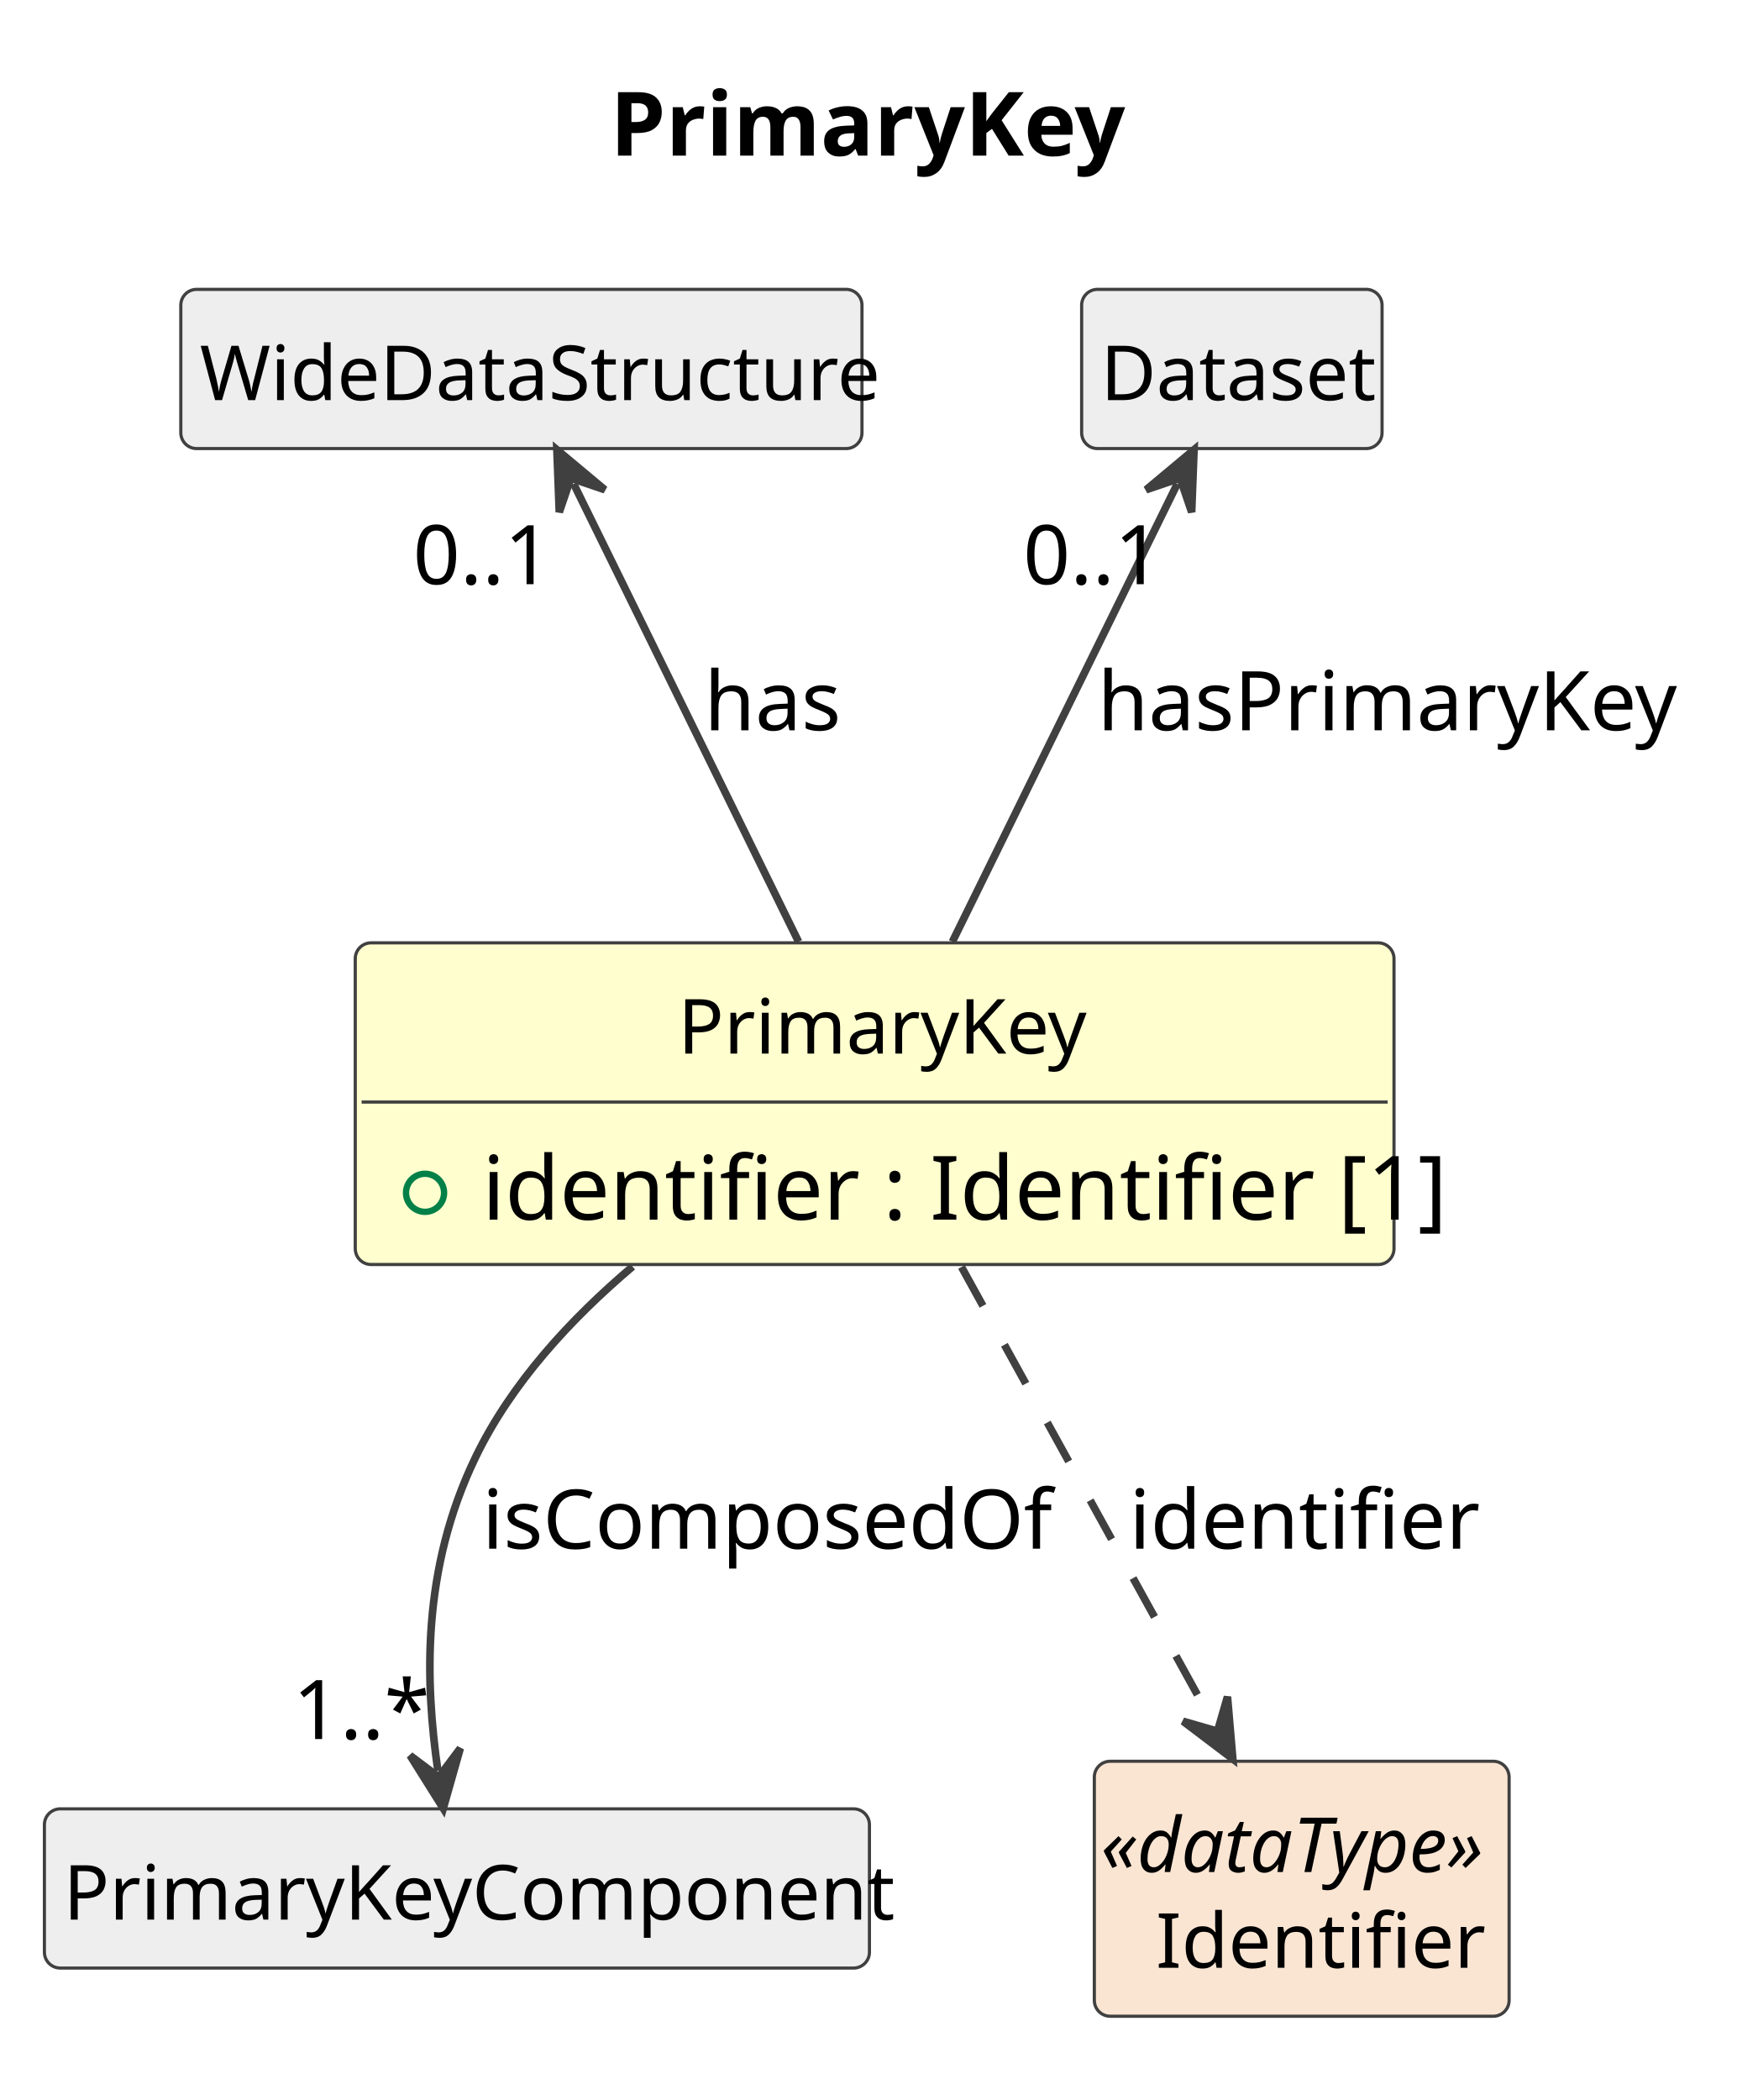
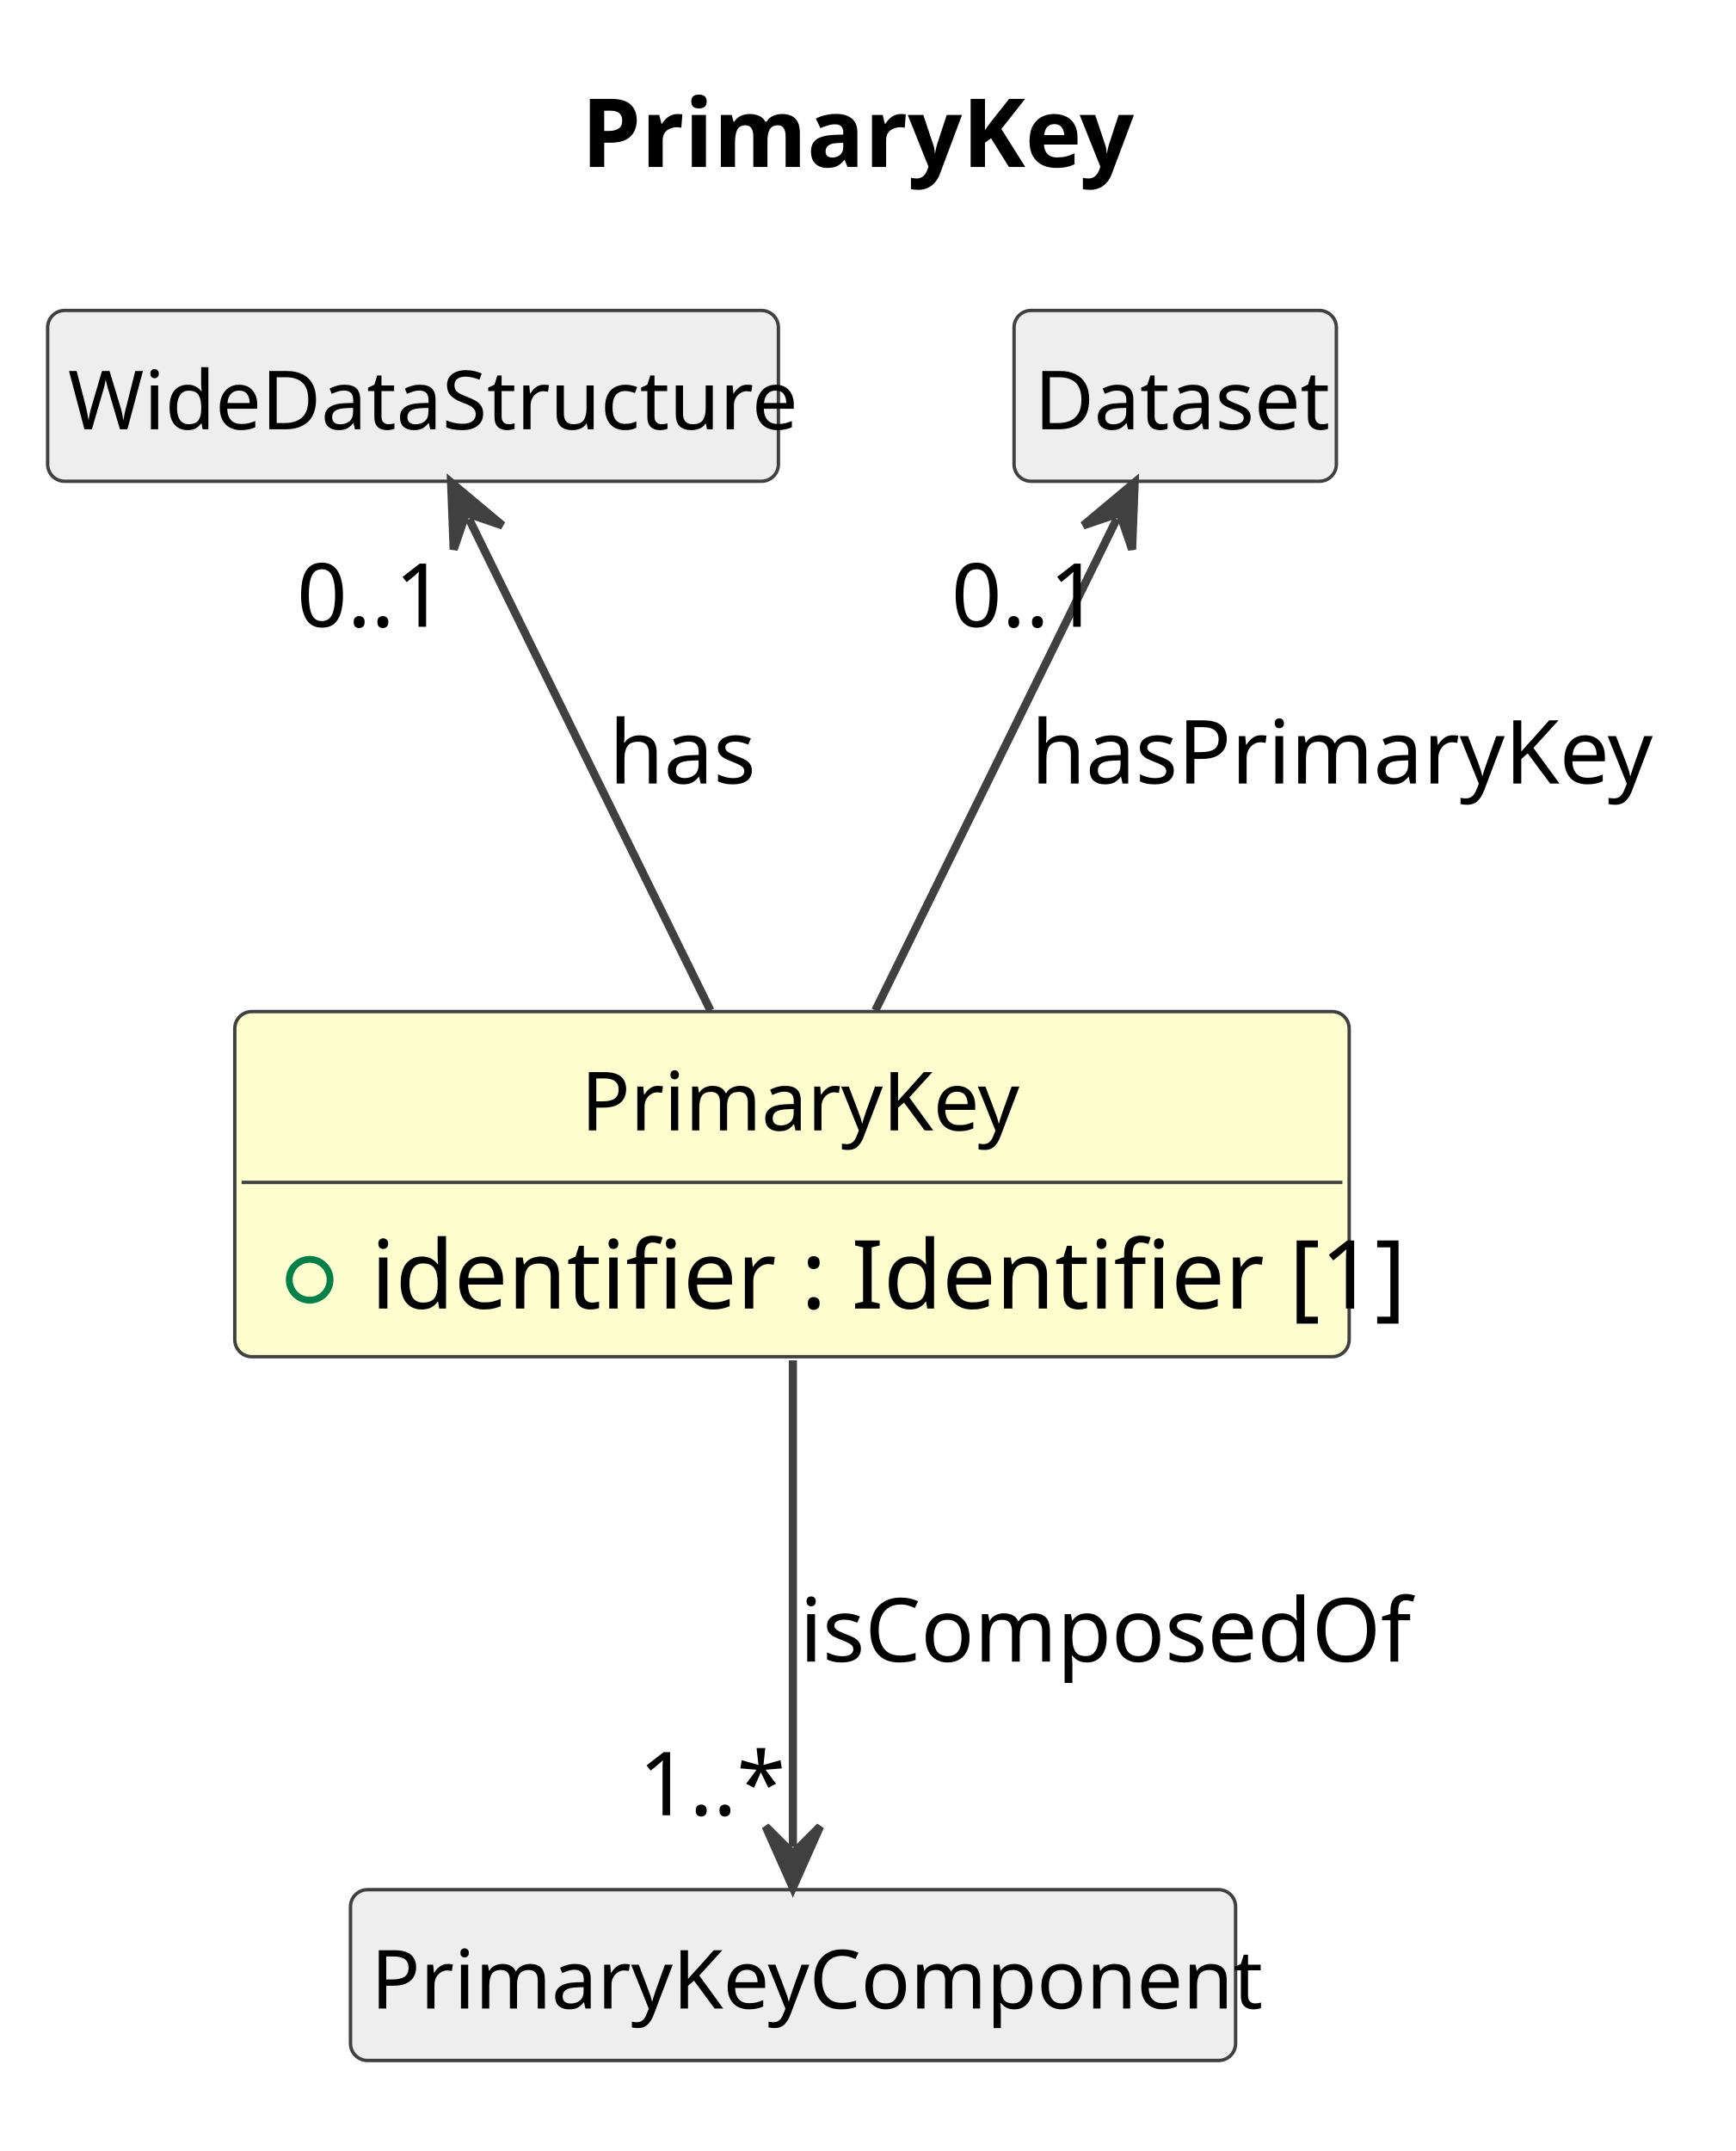
- <svg xmlns="http://www.w3.org/2000/svg" contentStyleType="text/css" data-diagram-type="CLASS" height="331px" preserveAspectRatio="none" style="width:277px;height:331px;background:#FFFFFF;" version="1.1" viewBox="0 0 277 331" width="277px" zoomAndPan="magnify">
+ <svg xmlns="http://www.w3.org/2000/svg" contentStyleType="text/css" data-diagram-type="CLASS" height="316px" preserveAspectRatio="none" style="width:255px;height:316px;background:#FFFFFF;" version="1.1" viewBox="0 0 255 316" width="255px" zoomAndPan="magnify">
  <defs />
  <g>
    <g class="title" data-source-line="1">
-       <text fill="#000000" font-family="sans-serif" font-size="14" font-weight="700" lengthAdjust="spacing" textLength="77.827" x="96.155" y="24.533">PrimaryKey</text>
+       <text fill="#000000" font-family="sans-serif" font-size="14" font-weight="700" lengthAdjust="spacing" textLength="77.827" x="85.405" y="24.533">PrimaryKey</text>
    </g>
    <g class="entity" data-qualified-name="PrimaryKey" data-source-line="12" id="ent0002">
-       <rect fill="#FEFECE" height="50.703" rx="2.5" ry="2.5" style="stroke:#404040;stroke-width:0.5;" width="163.737" x="56" y="148.609" />
-       <text fill="#000000" font-family="sans-serif" font-size="12" lengthAdjust="spacing" textLength="62.01" x="106.864" y="166.066">PrimaryKey</text>
-       <line style="stroke:#404040;stroke-width:0.5;" x1="57" x2="218.737" y1="173.703" y2="173.703" />
+       <rect fill="#FEFECE" height="50.703" rx="2.5" ry="2.5" style="stroke:#404040;stroke-width:0.5;" width="163.737" x="34.5" y="148.609" />
+       <text fill="#000000" font-family="sans-serif" font-size="12" lengthAdjust="spacing" textLength="62.01" x="85.364" y="166.066">PrimaryKey</text>
+       <line style="stroke:#404040;stroke-width:0.5;" x1="35.5" x2="197.237" y1="173.703" y2="173.703" />
      <g data-visibility-modifier="PUBLIC_FIELD">
-         <ellipse cx="67" cy="188.008" fill="none" rx="3" ry="3" style="stroke:#038048;stroke-width:1;" />
+         <ellipse cx="45.5" cy="188.008" fill="none" rx="3" ry="3" style="stroke:#038048;stroke-width:1;" />
      </g>
-       <text fill="#000000" font-family="sans-serif" font-size="14" lengthAdjust="spacing" textLength="137.737" x="76" y="192.236">identifier : Identifier [1]</text>
+       <text fill="#000000" font-family="sans-serif" font-size="14" lengthAdjust="spacing" textLength="137.737" x="54.5" y="192.236">identifier : Identifier [1]</text>
    </g>
    <g class="entity" data-qualified-name="WideDataStructure" data-source-line="15" id="ent0003">
-       <rect fill="#EEEEEE" height="25.094" rx="2.5" ry="2.5" style="stroke:#404040;stroke-width:0.5;" width="107.373" x="28.5" y="45.609" />
-       <text fill="#000000" font-family="sans-serif" font-size="12" lengthAdjust="spacing" textLength="101.373" x="31.5" y="63.066">WideDataStructure</text>
+       <rect fill="#EEEEEE" height="25.094" rx="2.5" ry="2.5" style="stroke:#404040;stroke-width:0.5;" width="107.373" x="7" y="45.609" />
+       <text fill="#000000" font-family="sans-serif" font-size="12" lengthAdjust="spacing" textLength="101.373" x="10" y="63.066">WideDataStructure</text>
    </g>
    <g class="entity" data-qualified-name="PrimaryKeyComponent" data-source-line="17" id="ent0005">
-       <rect fill="#EEEEEE" height="25.094" rx="2.5" ry="2.5" style="stroke:#404040;stroke-width:0.5;" width="130.049" x="7" y="285.109" />
-       <text fill="#000000" font-family="sans-serif" font-size="12" lengthAdjust="spacing" textLength="124.049" x="10" y="302.566">PrimaryKeyComponent</text>
+       <rect fill="#EEEEEE" height="25.094" rx="2.5" ry="2.5" style="stroke:#404040;stroke-width:0.5;" width="130.049" x="51.5" y="277.609" />
+       <text fill="#000000" font-family="sans-serif" font-size="12" lengthAdjust="spacing" textLength="124.049" x="54.5" y="295.066">PrimaryKeyComponent</text>
    </g>
    <g class="entity" data-qualified-name="Dataset" data-source-line="19" id="ent0007">
-       <rect fill="#EEEEEE" height="25.094" rx="2.5" ry="2.5" style="stroke:#404040;stroke-width:0.5;" width="47.355" x="170.5" y="45.609" />
-       <text fill="#000000" font-family="sans-serif" font-size="12" lengthAdjust="spacing" textLength="41.355" x="173.5" y="63.066">Dataset</text>
-     </g>
-     <g class="entity" data-qualified-name="Identifier" data-source-line="21" id="ent0009">
-       <rect fill="#FAE5D3" height="40.188" rx="2.5" ry="2.5" style="stroke:#404040;stroke-width:0.5;" width="65.381" x="172.5" y="277.609" />
-       <text fill="#000000" font-family="sans-serif" font-size="12" font-style="italic" lengthAdjust="spacing" textLength="63.381" x="173.5" y="295.066">«dataType»</text>
-       <text fill="#000000" font-family="sans-serif" font-size="12" lengthAdjust="spacing" textLength="46.025" x="182.178" y="310.16">Identifier</text>
+       <rect fill="#EEEEEE" height="25.094" rx="2.5" ry="2.5" style="stroke:#404040;stroke-width:0.5;" width="47.355" x="149" y="45.609" />
+       <text fill="#000000" font-family="sans-serif" font-size="12" lengthAdjust="spacing" textLength="41.355" x="152" y="63.066">Dataset</text>
    </g>
    <g class="link" data-entity-1="ent0003" data-entity-2="ent0002" data-link-type="dependency" data-source-line="16" id="lnk4">
-       <path codeLine="16" d="M90.425,76.265 C99.365,94.465 114.11,124.469 125.88,148.439" fill="none" id="WideDataStructure-backto-PrimaryKey" style="stroke:#404040;stroke-width:1.2;" />
-       <polygon fill="#404040" points="87.78,70.879,88.158,80.721,89.984,75.367,95.338,77.194,87.78,70.879" style="stroke:#404040;stroke-width:1.2;" />
-       <text fill="#000000" font-family="sans-serif" font-size="13" lengthAdjust="spacing" textLength="20.96" x="111" y="115.105">has</text>
-       <text fill="#000000" font-family="sans-serif" font-size="13" lengthAdjust="spacing" textLength="21.684" x="65.097" y="92.081">0..1</text>
+       <path codeLine="16" d="M68.925,76.265 C77.865,94.465 92.61,124.469 104.38,148.439" fill="none" id="WideDataStructure-backto-PrimaryKey" style="stroke:#404040;stroke-width:1.2;" />
+       <polygon fill="#404040" points="66.28,70.879,66.658,80.721,68.484,75.367,73.838,77.194,66.28,70.879" style="stroke:#404040;stroke-width:1.2;" />
+       <text fill="#000000" font-family="sans-serif" font-size="13" lengthAdjust="spacing" textLength="20.96" x="89.5" y="115.105">has</text>
+       <text fill="#000000" font-family="sans-serif" font-size="13" lengthAdjust="spacing" textLength="21.684" x="43.597" y="92.081">0..1</text>
    </g>
    <g class="link" data-entity-1="ent0002" data-entity-2="ent0005" data-link-type="dependency" data-source-line="18" id="lnk6">
-       <path codeLine="18" d="M99.71,199.639 C89.94,207.909 80.61,218.029 75,229.609 C66.37,247.419 67.031,265.18 69.021,279.1" fill="none" id="PrimaryKey-to-PrimaryKeyComponent" style="stroke:#404040;stroke-width:1.2;" />
-       <polygon fill="#404040" points="69.87,285.039,72.556,275.564,69.162,280.09,64.637,276.696,69.87,285.039" style="stroke:#404040;stroke-width:1.2;" />
-       <text fill="#000000" font-family="sans-serif" font-size="13" lengthAdjust="spacing" textLength="85.979" x="76" y="244.105">isComposedOf</text>
-       <text fill="#000000" font-family="sans-serif" font-size="13" lengthAdjust="spacing" textLength="19.513" x="46.168" y="274.103">1..*</text>
+       <path codeLine="18" d="M116.5,199.849 C116.5,223.809 116.5,253.129 116.5,271.319" fill="none" id="PrimaryKey-to-PrimaryKeyComponent" style="stroke:#404040;stroke-width:1.2;" />
+       <polygon fill="#404040" points="116.5,277.319,120.5,268.319,116.5,272.319,112.5,268.319,116.5,277.319" style="stroke:#404040;stroke-width:1.2;" />
+       <text fill="#000000" font-family="sans-serif" font-size="13" lengthAdjust="spacing" textLength="85.979" x="117.5" y="244.105">isComposedOf</text>
+       <text fill="#000000" font-family="sans-serif" font-size="13" lengthAdjust="spacing" textLength="19.513" x="93.851" y="266.679">1..*</text>
    </g>
    <g class="link" data-entity-1="ent0007" data-entity-2="ent0002" data-link-type="dependency" data-source-line="20" id="lnk8">
-       <path codeLine="20" d="M185.575,76.265 C176.635,94.465 161.89,124.469 150.12,148.439" fill="none" id="Dataset-backto-PrimaryKey" style="stroke:#404040;stroke-width:1.2;" />
-       <polygon fill="#404040" points="188.22,70.879,180.662,77.194,186.016,75.367,187.842,80.721,188.22,70.879" style="stroke:#404040;stroke-width:1.2;" />
-       <text fill="#000000" font-family="sans-serif" font-size="13" lengthAdjust="spacing" textLength="88.137" x="173" y="115.105">hasPrimaryKey</text>
-       <text fill="#000000" font-family="sans-serif" font-size="13" lengthAdjust="spacing" textLength="21.684" x="161.277" y="92.081">0..1</text>
-     </g>
-     <g class="link" data-entity-1="ent0002" data-entity-2="ent0009" data-link-type="dependency" data-source-line="22" id="lnk10">
-       <path codeLine="22" d="M151.56,199.699 C164.18,222.579 179.832,250.966 191.432,271.996" fill="none" id="PrimaryKey-to-Identifier" style="stroke:#404040;stroke-width:1.2;stroke-dasharray:7,7;" />
-       <polygon fill="#404040" points="194.33,277.249,193.486,267.437,191.915,272.871,186.481,271.301,194.33,277.249" style="stroke:#404040;stroke-width:1.2;" />
-       <text fill="#000000" font-family="sans-serif" font-size="13" lengthAdjust="spacing" textLength="49.137" x="178" y="244.105">identifier</text>
+       <path codeLine="20" d="M164.075,76.265 C155.135,94.465 140.39,124.469 128.62,148.439" fill="none" id="Dataset-backto-PrimaryKey" style="stroke:#404040;stroke-width:1.2;" />
+       <polygon fill="#404040" points="166.72,70.879,159.162,77.194,164.516,75.367,166.342,80.721,166.72,70.879" style="stroke:#404040;stroke-width:1.2;" />
+       <text fill="#000000" font-family="sans-serif" font-size="13" lengthAdjust="spacing" textLength="88.137" x="151.5" y="115.105">hasPrimaryKey</text>
+       <text fill="#000000" font-family="sans-serif" font-size="13" lengthAdjust="spacing" textLength="21.684" x="139.777" y="92.081">0..1</text>
    </g>
  </g>
</svg>
